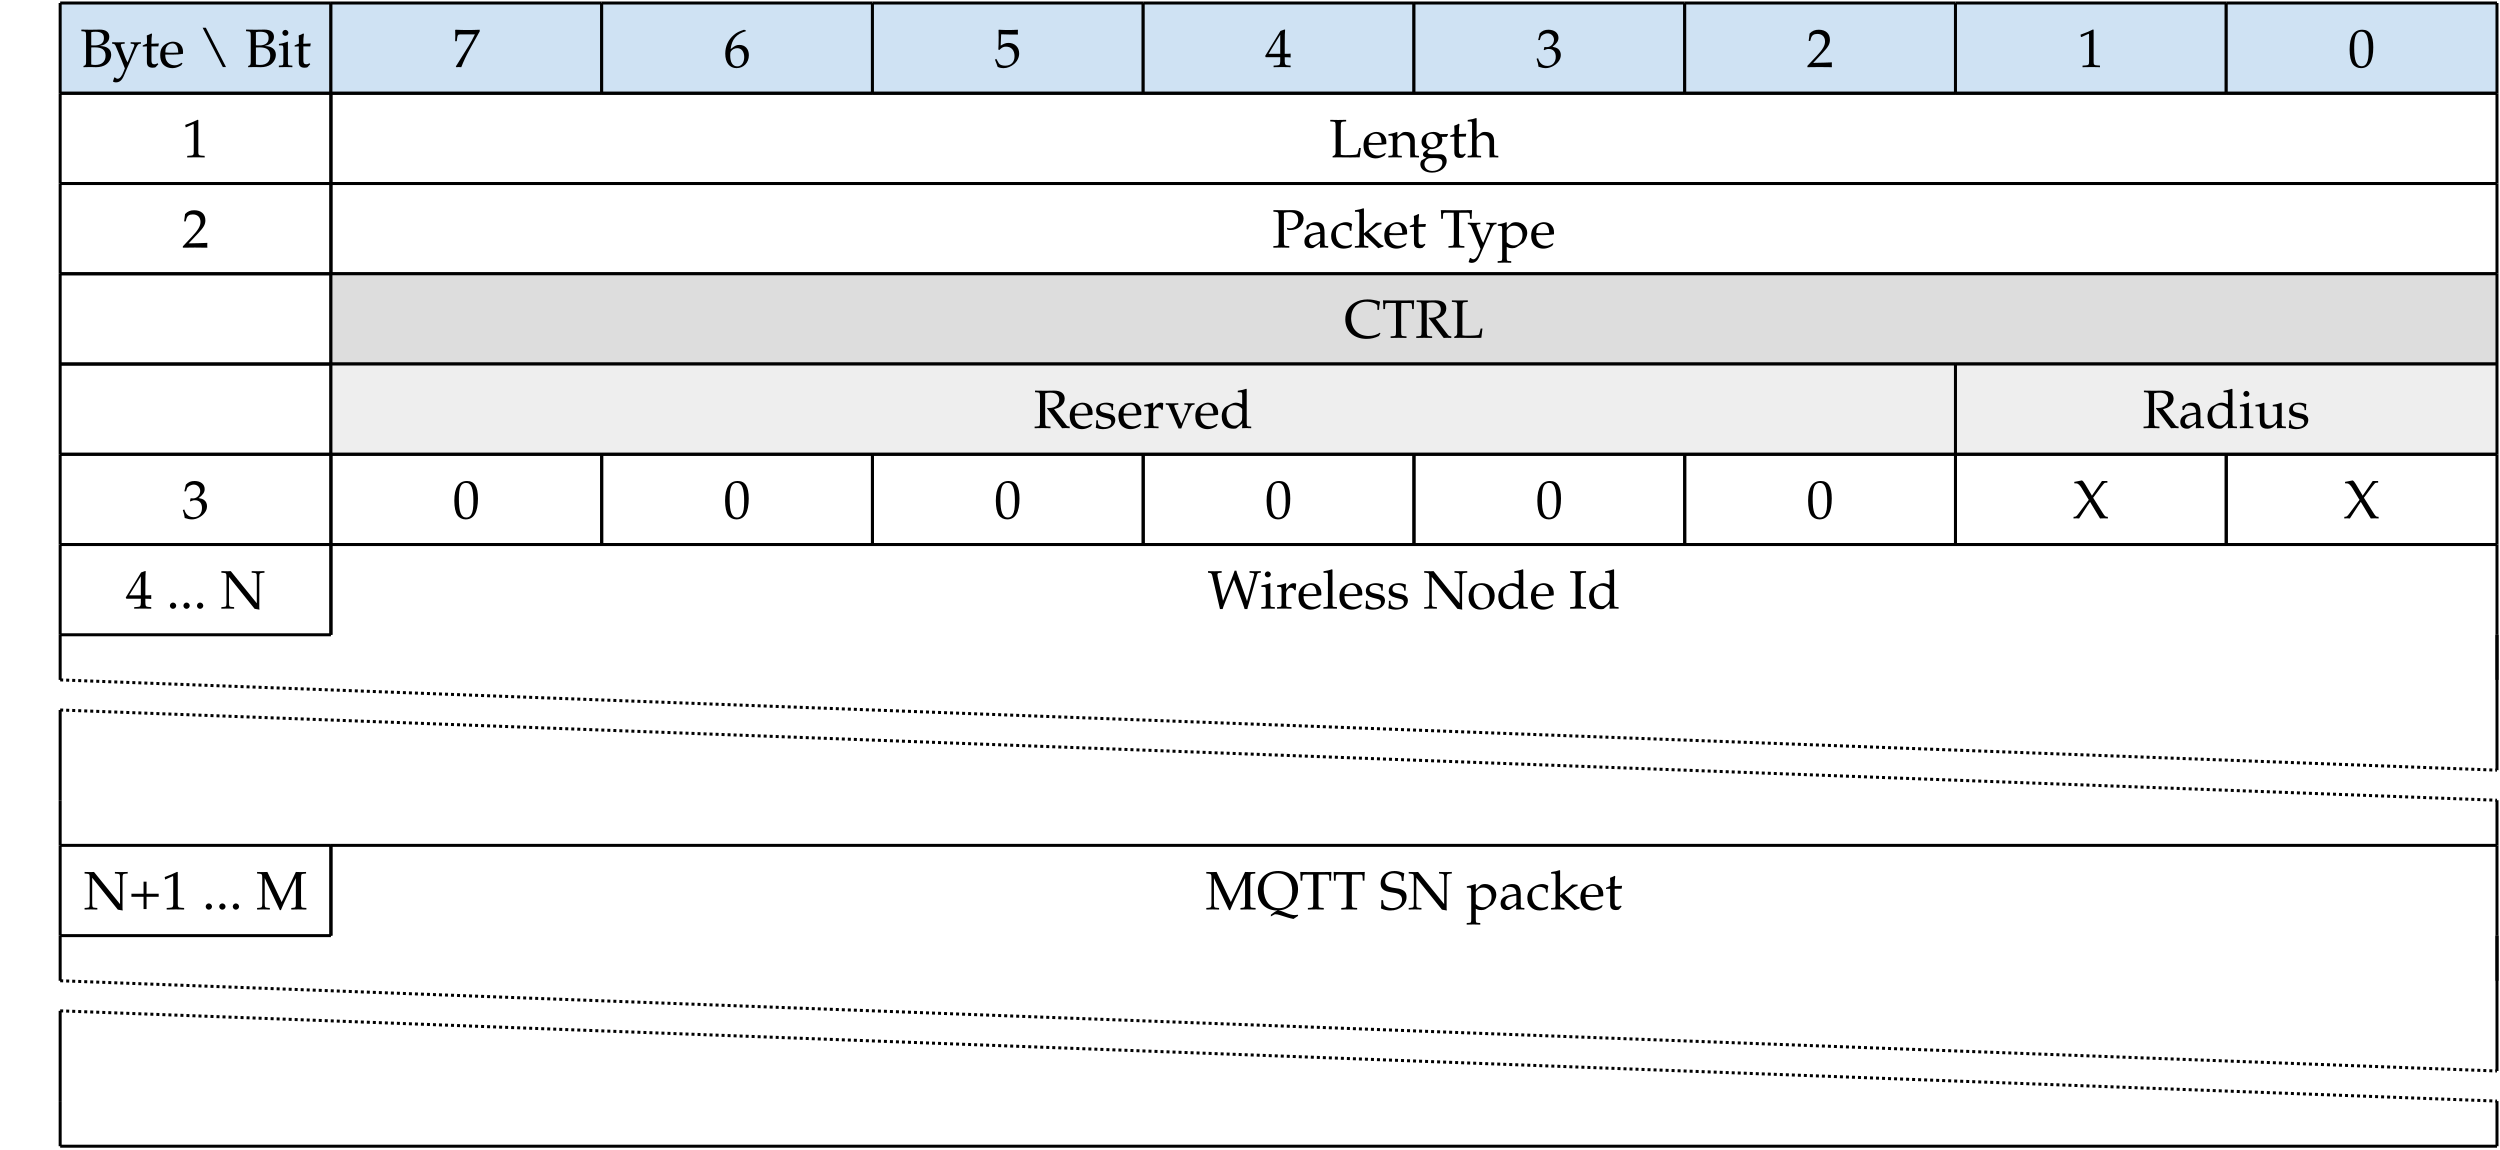
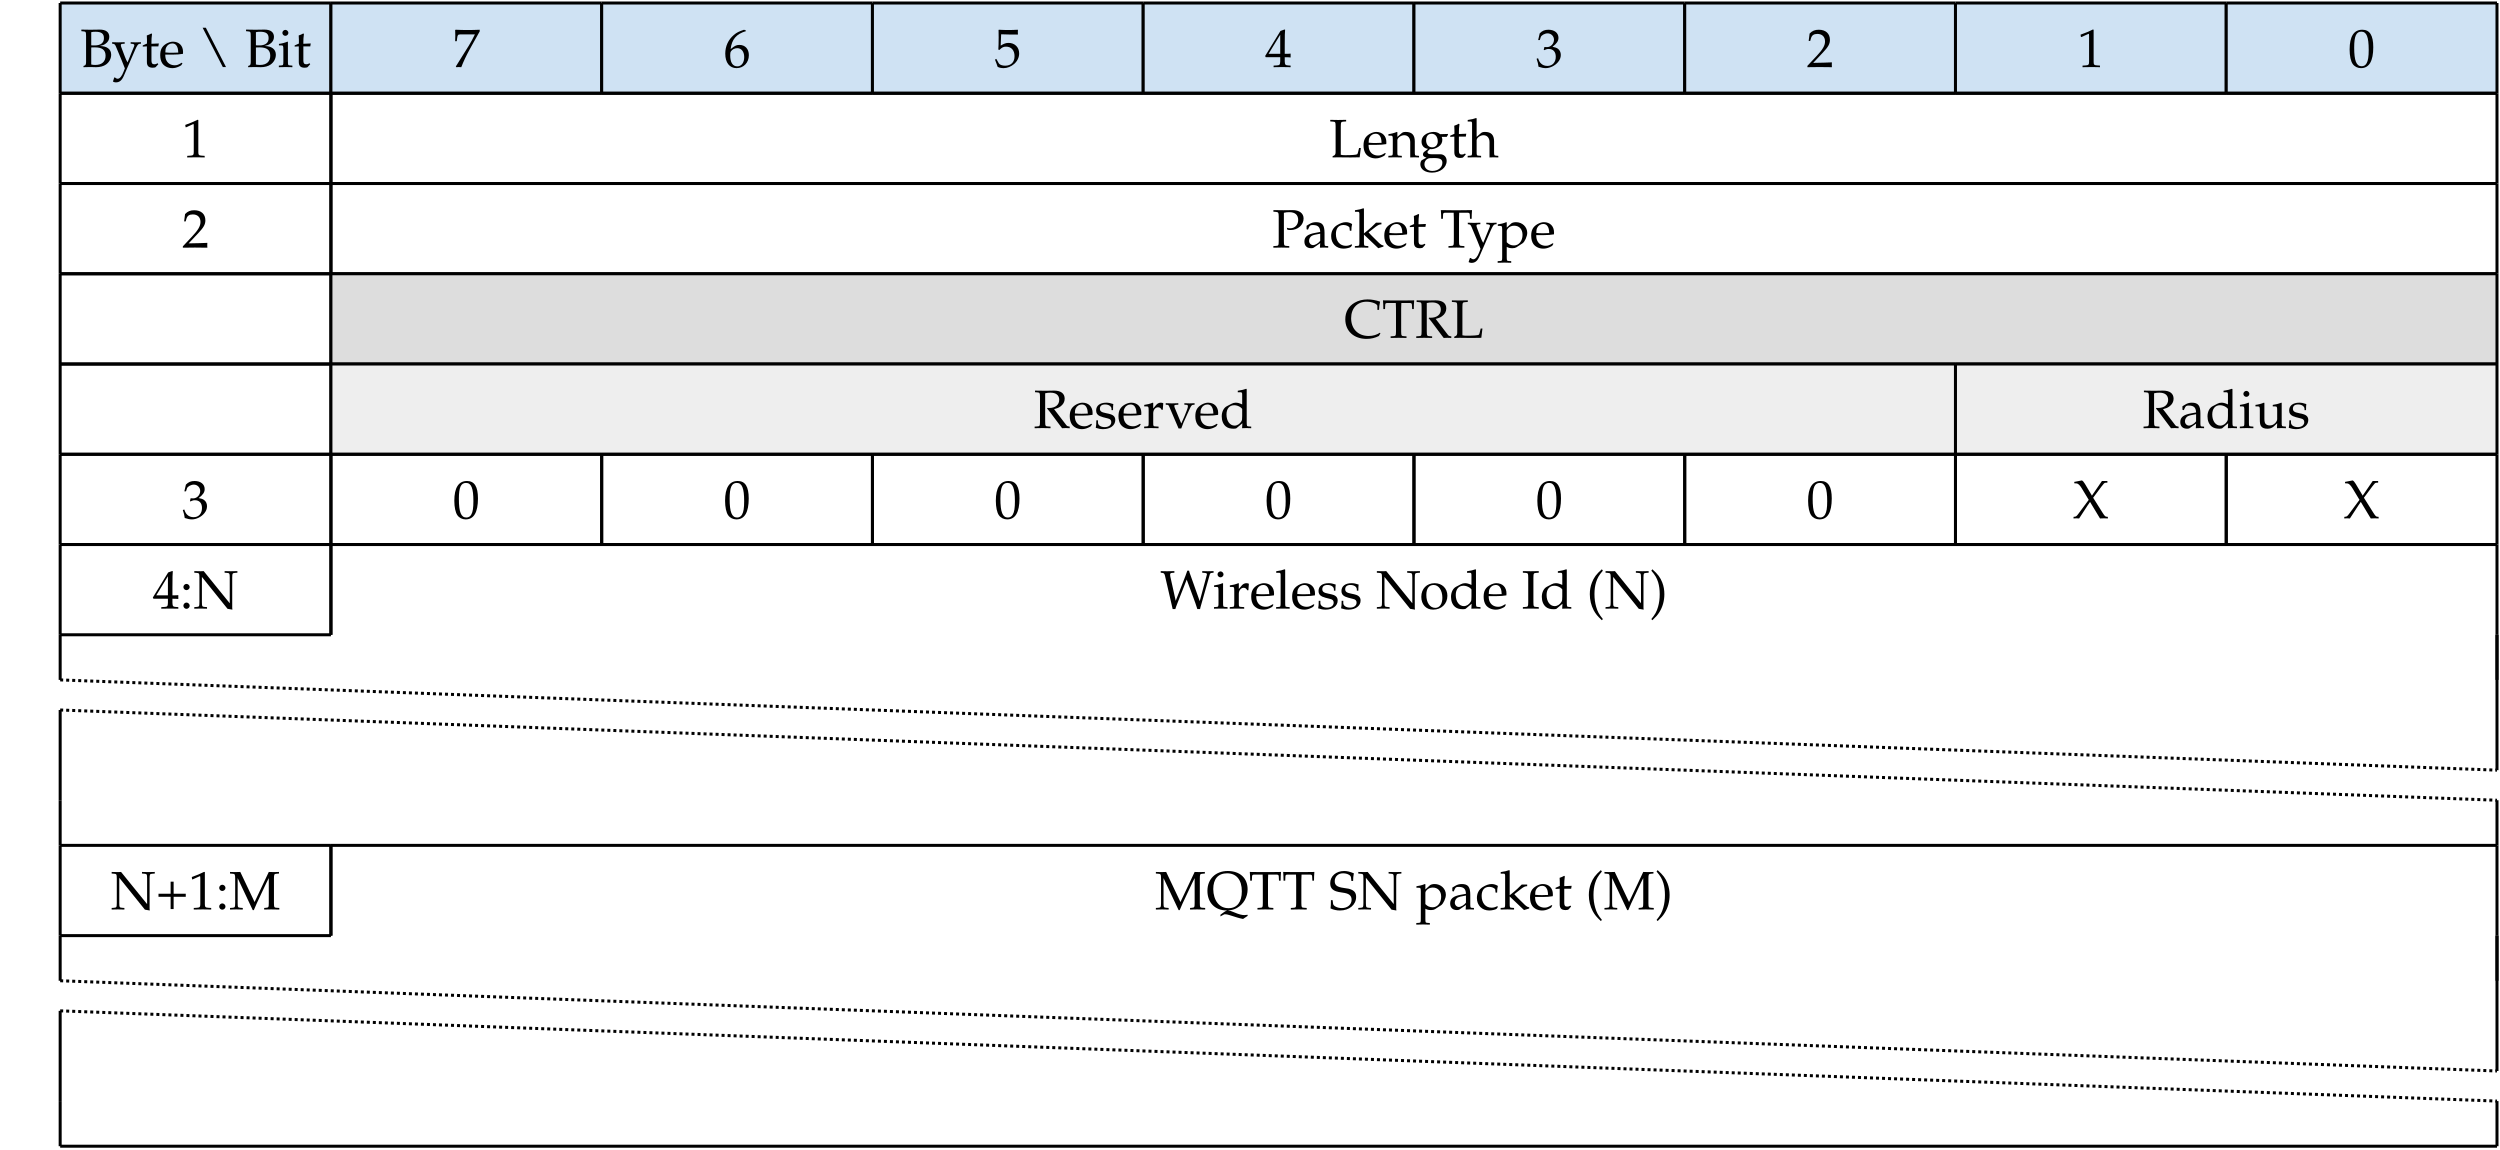
<svg xmlns="http://www.w3.org/2000/svg" version="1.0" width="831" height="382" viewBox="0 0 831 382">
  <rect x="20" y="1" height="30" width="90" fill="#cfe2f3" />
  <line x1="20" y1="1" x2="110" y2="1" stroke="#000000" stroke-width="1" />
  <line x1="20" y1="31" x2="110" y2="31" stroke="#000000" stroke-width="1" />
  <line x1="110" y1="1" x2="110" y2="31" stroke="#000000" stroke-width="1" />
  <line x1="20" y1="1" x2="20" y2="31" stroke="#000000" stroke-width="1" />
  <text font-size="18" font-family="Palatino, Georgia, Times New Roman, serif" x="65" y="17" text-anchor="middle" dominant-baseline="middle">Byte \ Bit</text>
  <rect x="110" y="1" height="30" width="90" fill="#cfe2f3" />
  <line x1="110" y1="1" x2="200" y2="1" stroke="#000000" stroke-width="1" />
  <line x1="110" y1="31" x2="200" y2="31" stroke="#000000" stroke-width="1" />
  <line x1="200" y1="1" x2="200" y2="31" stroke="#000000" stroke-width="1" />
  <line x1="110" y1="1" x2="110" y2="31" stroke="#000000" stroke-width="1" />
  <text font-size="18" font-family="Palatino, Georgia, Times New Roman, serif" x="155" y="17" text-anchor="middle" dominant-baseline="middle">7</text>
  <rect x="200" y="1" height="30" width="90" fill="#cfe2f3" />
  <line x1="200" y1="1" x2="290" y2="1" stroke="#000000" stroke-width="1" />
  <line x1="200" y1="31" x2="290" y2="31" stroke="#000000" stroke-width="1" />
  <line x1="290" y1="1" x2="290" y2="31" stroke="#000000" stroke-width="1" />
  <line x1="200" y1="1" x2="200" y2="31" stroke="#000000" stroke-width="1" />
  <text font-size="18" font-family="Palatino, Georgia, Times New Roman, serif" x="245" y="17" text-anchor="middle" dominant-baseline="middle">6</text>
  <rect x="290" y="1" height="30" width="90" fill="#cfe2f3" />
  <line x1="290" y1="1" x2="380" y2="1" stroke="#000000" stroke-width="1" />
  <line x1="290" y1="31" x2="380" y2="31" stroke="#000000" stroke-width="1" />
  <line x1="380" y1="1" x2="380" y2="31" stroke="#000000" stroke-width="1" />
  <line x1="290" y1="1" x2="290" y2="31" stroke="#000000" stroke-width="1" />
  <text font-size="18" font-family="Palatino, Georgia, Times New Roman, serif" x="335" y="17" text-anchor="middle" dominant-baseline="middle">5</text>
  <rect x="380" y="1" height="30" width="90" fill="#cfe2f3" />
  <line x1="380" y1="1" x2="470" y2="1" stroke="#000000" stroke-width="1" />
  <line x1="380" y1="31" x2="470" y2="31" stroke="#000000" stroke-width="1" />
  <line x1="470" y1="1" x2="470" y2="31" stroke="#000000" stroke-width="1" />
  <line x1="380" y1="1" x2="380" y2="31" stroke="#000000" stroke-width="1" />
  <text font-size="18" font-family="Palatino, Georgia, Times New Roman, serif" x="425" y="17" text-anchor="middle" dominant-baseline="middle">4</text>
  <rect x="470" y="1" height="30" width="90" fill="#cfe2f3" />
  <line x1="470" y1="1" x2="560" y2="1" stroke="#000000" stroke-width="1" />
  <line x1="470" y1="31" x2="560" y2="31" stroke="#000000" stroke-width="1" />
  <line x1="560" y1="1" x2="560" y2="31" stroke="#000000" stroke-width="1" />
  <line x1="470" y1="1" x2="470" y2="31" stroke="#000000" stroke-width="1" />
  <text font-size="18" font-family="Palatino, Georgia, Times New Roman, serif" x="515" y="17" text-anchor="middle" dominant-baseline="middle">3</text>
  <rect x="560" y="1" height="30" width="90" fill="#cfe2f3" />
  <line x1="560" y1="1" x2="650" y2="1" stroke="#000000" stroke-width="1" />
  <line x1="560" y1="31" x2="650" y2="31" stroke="#000000" stroke-width="1" />
  <line x1="650" y1="1" x2="650" y2="31" stroke="#000000" stroke-width="1" />
  <line x1="560" y1="1" x2="560" y2="31" stroke="#000000" stroke-width="1" />
  <text font-size="18" font-family="Palatino, Georgia, Times New Roman, serif" x="605" y="17" text-anchor="middle" dominant-baseline="middle">2</text>
  <rect x="650" y="1" height="30" width="90" fill="#cfe2f3" />
  <line x1="650" y1="1" x2="740" y2="1" stroke="#000000" stroke-width="1" />
  <line x1="650" y1="31" x2="740" y2="31" stroke="#000000" stroke-width="1" />
  <line x1="740" y1="1" x2="740" y2="31" stroke="#000000" stroke-width="1" />
  <line x1="650" y1="1" x2="650" y2="31" stroke="#000000" stroke-width="1" />
  <text font-size="18" font-family="Palatino, Georgia, Times New Roman, serif" x="695" y="17" text-anchor="middle" dominant-baseline="middle">1</text>
  <rect x="740" y="1" height="30" width="90" fill="#cfe2f3" />
  <line x1="740" y1="1" x2="830" y2="1" stroke="#000000" stroke-width="1" />
  <line x1="740" y1="31" x2="830" y2="31" stroke="#000000" stroke-width="1" />
  <line x1="830" y1="1" x2="830" y2="31" stroke="#000000" stroke-width="1" />
  <line x1="740" y1="1" x2="740" y2="31" stroke="#000000" stroke-width="1" />
  <text font-size="18" font-family="Palatino, Georgia, Times New Roman, serif" x="785" y="17" text-anchor="middle" dominant-baseline="middle">0</text>
  <text font-size="18" font-family="Palatino, Georgia, Times New Roman, serif" x="15" y="16" text-anchor="end"> </text>
  <text font-size="18" font-family="Palatino, Georgia, Times New Roman, serif" x="15" y="46" text-anchor="end"> </text>
  <line x1="20" y1="31" x2="110" y2="31" stroke="#000000" stroke-width="1" />
  <line x1="20" y1="61" x2="110" y2="61" stroke="#000000" stroke-width="1" />
  <line x1="110" y1="31" x2="110" y2="61" stroke="#000000" stroke-width="1" />
  <line x1="20" y1="31" x2="20" y2="61" stroke="#000000" stroke-width="1" />
  <text font-size="18" font-family="Palatino, Georgia, Times New Roman, serif" x="65" y="47" text-anchor="middle" dominant-baseline="middle">1</text>
  <line x1="110" y1="31" x2="830" y2="31" stroke="#000000" stroke-width="1" />
  <line x1="110" y1="61" x2="830" y2="61" stroke="#000000" stroke-width="1" />
  <line x1="830" y1="31" x2="830" y2="61" stroke="#000000" stroke-width="1" />
  <line x1="110" y1="31" x2="110" y2="61" stroke="#000000" stroke-width="1" />
  <text font-size="18" font-family="Palatino, Georgia, Times New Roman, serif" x="470" y="47" text-anchor="middle" dominant-baseline="middle">Length</text>
  <text font-size="18" font-family="Palatino, Georgia, Times New Roman, serif" x="15" y="76" text-anchor="end"> </text>
  <line x1="20" y1="61" x2="110" y2="61" stroke="#000000" stroke-width="1" />
  <line x1="20" y1="91" x2="110" y2="91" stroke="#000000" stroke-width="1" />
  <line x1="110" y1="61" x2="110" y2="91" stroke="#000000" stroke-width="1" />
  <line x1="20" y1="61" x2="20" y2="91" stroke="#000000" stroke-width="1" />
  <text font-size="18" font-family="Palatino, Georgia, Times New Roman, serif" x="65" y="77" text-anchor="middle" dominant-baseline="middle">2</text>
  <line x1="110" y1="61" x2="830" y2="61" stroke="#000000" stroke-width="1" />
  <line x1="110" y1="91" x2="830" y2="91" stroke="#000000" stroke-width="1" />
  <line x1="830" y1="61" x2="830" y2="91" stroke="#000000" stroke-width="1" />
  <line x1="110" y1="61" x2="110" y2="91" stroke="#000000" stroke-width="1" />
  <text font-size="18" font-family="Palatino, Georgia, Times New Roman, serif" x="470" y="77" text-anchor="middle" dominant-baseline="middle">Packet Type</text>
  <text font-size="18" font-family="Palatino, Georgia, Times New Roman, serif" x="15" y="106" text-anchor="end"> </text>
  <line x1="20" y1="91" x2="110" y2="91" stroke="#000000" stroke-width="1" />
  <line x1="20" y1="121" x2="110" y2="121" stroke="#000000" stroke-width="1" />
  <line x1="110" y1="91" x2="110" y2="121" stroke="#000000" stroke-width="1" />
  <line x1="20" y1="91" x2="20" y2="121" stroke="#000000" stroke-width="1" />
  <rect x="110" y="91" height="30" width="720" fill="#dddddd" />
  <line x1="110" y1="91" x2="830" y2="91" stroke="#000000" stroke-width="1" />
  <line x1="110" y1="121" x2="830" y2="121" stroke="#000000" stroke-width="1" />
  <line x1="830" y1="91" x2="830" y2="121" stroke="#000000" stroke-width="1" />
  <line x1="110" y1="91" x2="110" y2="121" stroke="#000000" stroke-width="1" />
  <text font-size="18" font-family="Palatino, Georgia, Times New Roman, serif" x="470" y="107" text-anchor="middle" dominant-baseline="middle">CTRL</text>
  <text font-size="18" font-family="Palatino, Georgia, Times New Roman, serif" x="15" y="136" text-anchor="end"> </text>
  <line x1="20" y1="121" x2="110" y2="121" stroke="#000000" stroke-width="1" />
  <line x1="20" y1="151" x2="110" y2="151" stroke="#000000" stroke-width="1" />
  <line x1="110" y1="121" x2="110" y2="151" stroke="#000000" stroke-width="1" />
  <line x1="20" y1="121" x2="20" y2="151" stroke="#000000" stroke-width="1" />
  <rect x="110" y="121" height="30" width="540" fill="#eeeeee" />
  <line x1="110" y1="121" x2="650" y2="121" stroke="#000000" stroke-width="1" />
  <line x1="110" y1="151" x2="650" y2="151" stroke="#000000" stroke-width="1" />
  <line x1="650" y1="121" x2="650" y2="151" stroke="#000000" stroke-width="1" />
  <line x1="110" y1="121" x2="110" y2="151" stroke="#000000" stroke-width="1" />
  <text font-size="18" font-family="Palatino, Georgia, Times New Roman, serif" x="380" y="137" text-anchor="middle" dominant-baseline="middle">Reserved</text>
  <rect x="650" y="121" height="30" width="180" fill="#eeeeee" />
  <line x1="650" y1="121" x2="830" y2="121" stroke="#000000" stroke-width="1" />
  <line x1="650" y1="151" x2="830" y2="151" stroke="#000000" stroke-width="1" />
  <line x1="830" y1="121" x2="830" y2="151" stroke="#000000" stroke-width="1" />
  <line x1="650" y1="121" x2="650" y2="151" stroke="#000000" stroke-width="1" />
  <text font-size="18" font-family="Palatino, Georgia, Times New Roman, serif" x="740" y="137" text-anchor="middle" dominant-baseline="middle">Radius</text>
  <text font-size="18" font-family="Palatino, Georgia, Times New Roman, serif" x="15" y="166" text-anchor="end"> </text>
  <line x1="20" y1="151" x2="110" y2="151" stroke="#000000" stroke-width="1" />
  <line x1="20" y1="181" x2="110" y2="181" stroke="#000000" stroke-width="1" />
  <line x1="110" y1="151" x2="110" y2="181" stroke="#000000" stroke-width="1" />
  <line x1="20" y1="151" x2="20" y2="181" stroke="#000000" stroke-width="1" />
  <text font-size="18" font-family="Palatino, Georgia, Times New Roman, serif" x="65" y="167" text-anchor="middle" dominant-baseline="middle">3</text>
  <line x1="110" y1="151" x2="200" y2="151" stroke="#000000" stroke-width="1" />
  <line x1="110" y1="181" x2="200" y2="181" stroke="#000000" stroke-width="1" />
  <line x1="200" y1="151" x2="200" y2="181" stroke="#000000" stroke-width="1" />
  <line x1="110" y1="151" x2="110" y2="181" stroke="#000000" stroke-width="1" />
  <text font-size="18" font-family="Palatino, Georgia, Times New Roman, serif" x="155" y="167" text-anchor="middle" dominant-baseline="middle">0</text>
  <line x1="200" y1="151" x2="290" y2="151" stroke="#000000" stroke-width="1" />
  <line x1="200" y1="181" x2="290" y2="181" stroke="#000000" stroke-width="1" />
  <line x1="290" y1="151" x2="290" y2="181" stroke="#000000" stroke-width="1" />
  <line x1="200" y1="151" x2="200" y2="181" stroke="#000000" stroke-width="1" />
  <text font-size="18" font-family="Palatino, Georgia, Times New Roman, serif" x="245" y="167" text-anchor="middle" dominant-baseline="middle">0</text>
  <line x1="290" y1="151" x2="380" y2="151" stroke="#000000" stroke-width="1" />
  <line x1="290" y1="181" x2="380" y2="181" stroke="#000000" stroke-width="1" />
  <line x1="380" y1="151" x2="380" y2="181" stroke="#000000" stroke-width="1" />
  <line x1="290" y1="151" x2="290" y2="181" stroke="#000000" stroke-width="1" />
  <text font-size="18" font-family="Palatino, Georgia, Times New Roman, serif" x="335" y="167" text-anchor="middle" dominant-baseline="middle">0</text>
  <line x1="380" y1="151" x2="470" y2="151" stroke="#000000" stroke-width="1" />
  <line x1="380" y1="181" x2="470" y2="181" stroke="#000000" stroke-width="1" />
  <line x1="470" y1="151" x2="470" y2="181" stroke="#000000" stroke-width="1" />
  <line x1="380" y1="151" x2="380" y2="181" stroke="#000000" stroke-width="1" />
  <text font-size="18" font-family="Palatino, Georgia, Times New Roman, serif" x="425" y="167" text-anchor="middle" dominant-baseline="middle">0</text>
  <line x1="470" y1="151" x2="560" y2="151" stroke="#000000" stroke-width="1" />
  <line x1="470" y1="181" x2="560" y2="181" stroke="#000000" stroke-width="1" />
  <line x1="560" y1="151" x2="560" y2="181" stroke="#000000" stroke-width="1" />
  <line x1="470" y1="151" x2="470" y2="181" stroke="#000000" stroke-width="1" />
  <text font-size="18" font-family="Palatino, Georgia, Times New Roman, serif" x="515" y="167" text-anchor="middle" dominant-baseline="middle">0</text>
  <line x1="560" y1="151" x2="650" y2="151" stroke="#000000" stroke-width="1" />
  <line x1="560" y1="181" x2="650" y2="181" stroke="#000000" stroke-width="1" />
  <line x1="650" y1="151" x2="650" y2="181" stroke="#000000" stroke-width="1" />
  <line x1="560" y1="151" x2="560" y2="181" stroke="#000000" stroke-width="1" />
  <text font-size="18" font-family="Palatino, Georgia, Times New Roman, serif" x="605" y="167" text-anchor="middle" dominant-baseline="middle">0</text>
  <line x1="650" y1="151" x2="740" y2="151" stroke="#000000" stroke-width="1" />
  <line x1="650" y1="181" x2="740" y2="181" stroke="#000000" stroke-width="1" />
  <line x1="740" y1="151" x2="740" y2="181" stroke="#000000" stroke-width="1" />
  <line x1="650" y1="151" x2="650" y2="181" stroke="#000000" stroke-width="1" />
  <text font-size="18" font-family="Palatino, Georgia, Times New Roman, serif" x="695" y="167" text-anchor="middle" dominant-baseline="middle">X</text>
  <line x1="740" y1="151" x2="830" y2="151" stroke="#000000" stroke-width="1" />
  <line x1="740" y1="181" x2="830" y2="181" stroke="#000000" stroke-width="1" />
  <line x1="830" y1="151" x2="830" y2="181" stroke="#000000" stroke-width="1" />
  <line x1="740" y1="151" x2="740" y2="181" stroke="#000000" stroke-width="1" />
  <text font-size="18" font-family="Palatino, Georgia, Times New Roman, serif" x="785" y="167" text-anchor="middle" dominant-baseline="middle">X</text>
  <text font-size="18" font-family="Palatino, Georgia, Times New Roman, serif" x="15" y="196" text-anchor="end"> </text>
  <line x1="20" y1="181" x2="110" y2="181" stroke="#000000" stroke-width="1" />
  <line x1="20" y1="211" x2="110" y2="211" stroke="#000000" stroke-width="1" />
  <line x1="110" y1="181" x2="110" y2="211" stroke="#000000" stroke-width="1" />
  <line x1="20" y1="181" x2="20" y2="211" stroke="#000000" stroke-width="1" />
-   <text font-size="18" font-family="Palatino, Georgia, Times New Roman, serif" x="65" y="197" text-anchor="middle" dominant-baseline="middle">4 ... N</text>
+   <text font-size="18" font-family="Palatino, Georgia, Times New Roman, serif" x="65" y="197" text-anchor="middle" dominant-baseline="middle">4:N</text>
  <line x1="110" y1="181" x2="830" y2="181" stroke="#000000" stroke-width="1" />
  <line x1="830" y1="181" x2="830" y2="211" stroke="#000000" stroke-width="1" />
  <line x1="110" y1="181" x2="110" y2="211" stroke="#000000" stroke-width="1" />
-   <text font-size="18" font-family="Palatino, Georgia, Times New Roman, serif" x="470" y="197" text-anchor="middle" dominant-baseline="middle">Wireless Node Id</text>
+   <text font-size="18" font-family="Palatino, Georgia, Times New Roman, serif" x="470" y="197" text-anchor="middle" dominant-baseline="middle">Wireless Node Id (N)</text>
  <text font-size="18" font-family="Palatino, Georgia, Times New Roman, serif" x="15" y="226" text-anchor="end"> </text>
  <line x1="20" y1="211" x2="20" y2="226" stroke="#000000" stroke-width="1" />
  <line x1="830" y1="211" x2="830" y2="226" stroke="#000000" stroke-width="1" />
  <line stroke-dasharray="1,1" x1="20" y1="226" x2="830" y2="256" stroke="#000000" stroke-width="1" />
  <line x1="830" y1="211" x2="830" y2="256" stroke="#000000" stroke-width="1" />
  <line stroke-dasharray="1,1" x1="20" y1="236" x2="830" y2="266" stroke="#000000" stroke-width="1" />
  <line x1="20" y1="236" x2="20" y2="266" stroke="#000000" stroke-width="1" />
  <line x1="20" y1="266" x2="20" y2="281" stroke="#000000" stroke-width="1" />
  <line x1="830" y1="266" x2="830" y2="281" stroke="#000000" stroke-width="1" />
  <text font-size="18" font-family="Palatino, Georgia, Times New Roman, serif" x="15" y="296" text-anchor="end"> </text>
  <line x1="20" y1="281" x2="110" y2="281" stroke="#000000" stroke-width="1" />
  <line x1="20" y1="311" x2="110" y2="311" stroke="#000000" stroke-width="1" />
  <line x1="110" y1="281" x2="110" y2="311" stroke="#000000" stroke-width="1" />
  <line x1="20" y1="281" x2="20" y2="311" stroke="#000000" stroke-width="1" />
-   <text font-size="18" font-family="Palatino, Georgia, Times New Roman, serif" x="65" y="297" text-anchor="middle" dominant-baseline="middle">N+1 ... M</text>
+   <text font-size="18" font-family="Palatino, Georgia, Times New Roman, serif" x="65" y="297" text-anchor="middle" dominant-baseline="middle">N+1:M</text>
  <line x1="110" y1="281" x2="830" y2="281" stroke="#000000" stroke-width="1" />
  <line x1="830" y1="281" x2="830" y2="311" stroke="#000000" stroke-width="1" />
  <line x1="110" y1="281" x2="110" y2="311" stroke="#000000" stroke-width="1" />
-   <text font-size="18" font-family="Palatino, Georgia, Times New Roman, serif" x="470" y="297" text-anchor="middle" dominant-baseline="middle">MQTT SN packet</text>
+   <text font-size="18" font-family="Palatino, Georgia, Times New Roman, serif" x="470" y="297" text-anchor="middle" dominant-baseline="middle">MQTT SN packet (M)</text>
  <text font-size="18" font-family="Palatino, Georgia, Times New Roman, serif" x="15" y="296" text-anchor="end"> </text>
  <text font-size="18" font-family="Palatino, Georgia, Times New Roman, serif" x="15" y="326" text-anchor="end"> </text>
  <line x1="20" y1="311" x2="20" y2="326" stroke="#000000" stroke-width="1" />
  <line x1="830" y1="311" x2="830" y2="326" stroke="#000000" stroke-width="1" />
  <line stroke-dasharray="1,1" x1="20" y1="326" x2="830" y2="356" stroke="#000000" stroke-width="1" />
  <line x1="830" y1="311" x2="830" y2="356" stroke="#000000" stroke-width="1" />
  <line stroke-dasharray="1,1" x1="20" y1="336" x2="830" y2="366" stroke="#000000" stroke-width="1" />
  <line x1="20" y1="336" x2="20" y2="366" stroke="#000000" stroke-width="1" />
  <line x1="20" y1="366" x2="20" y2="381" stroke="#000000" stroke-width="1" />
  <line x1="830" y1="366" x2="830" y2="381" stroke="#000000" stroke-width="1" />
  <text font-size="18" font-family="Palatino, Georgia, Times New Roman, serif" x="15" y="396" text-anchor="end"> </text>
  <line x1="20" y1="381" x2="830" y2="381" stroke="#000000" stroke-width="1" />
</svg>
